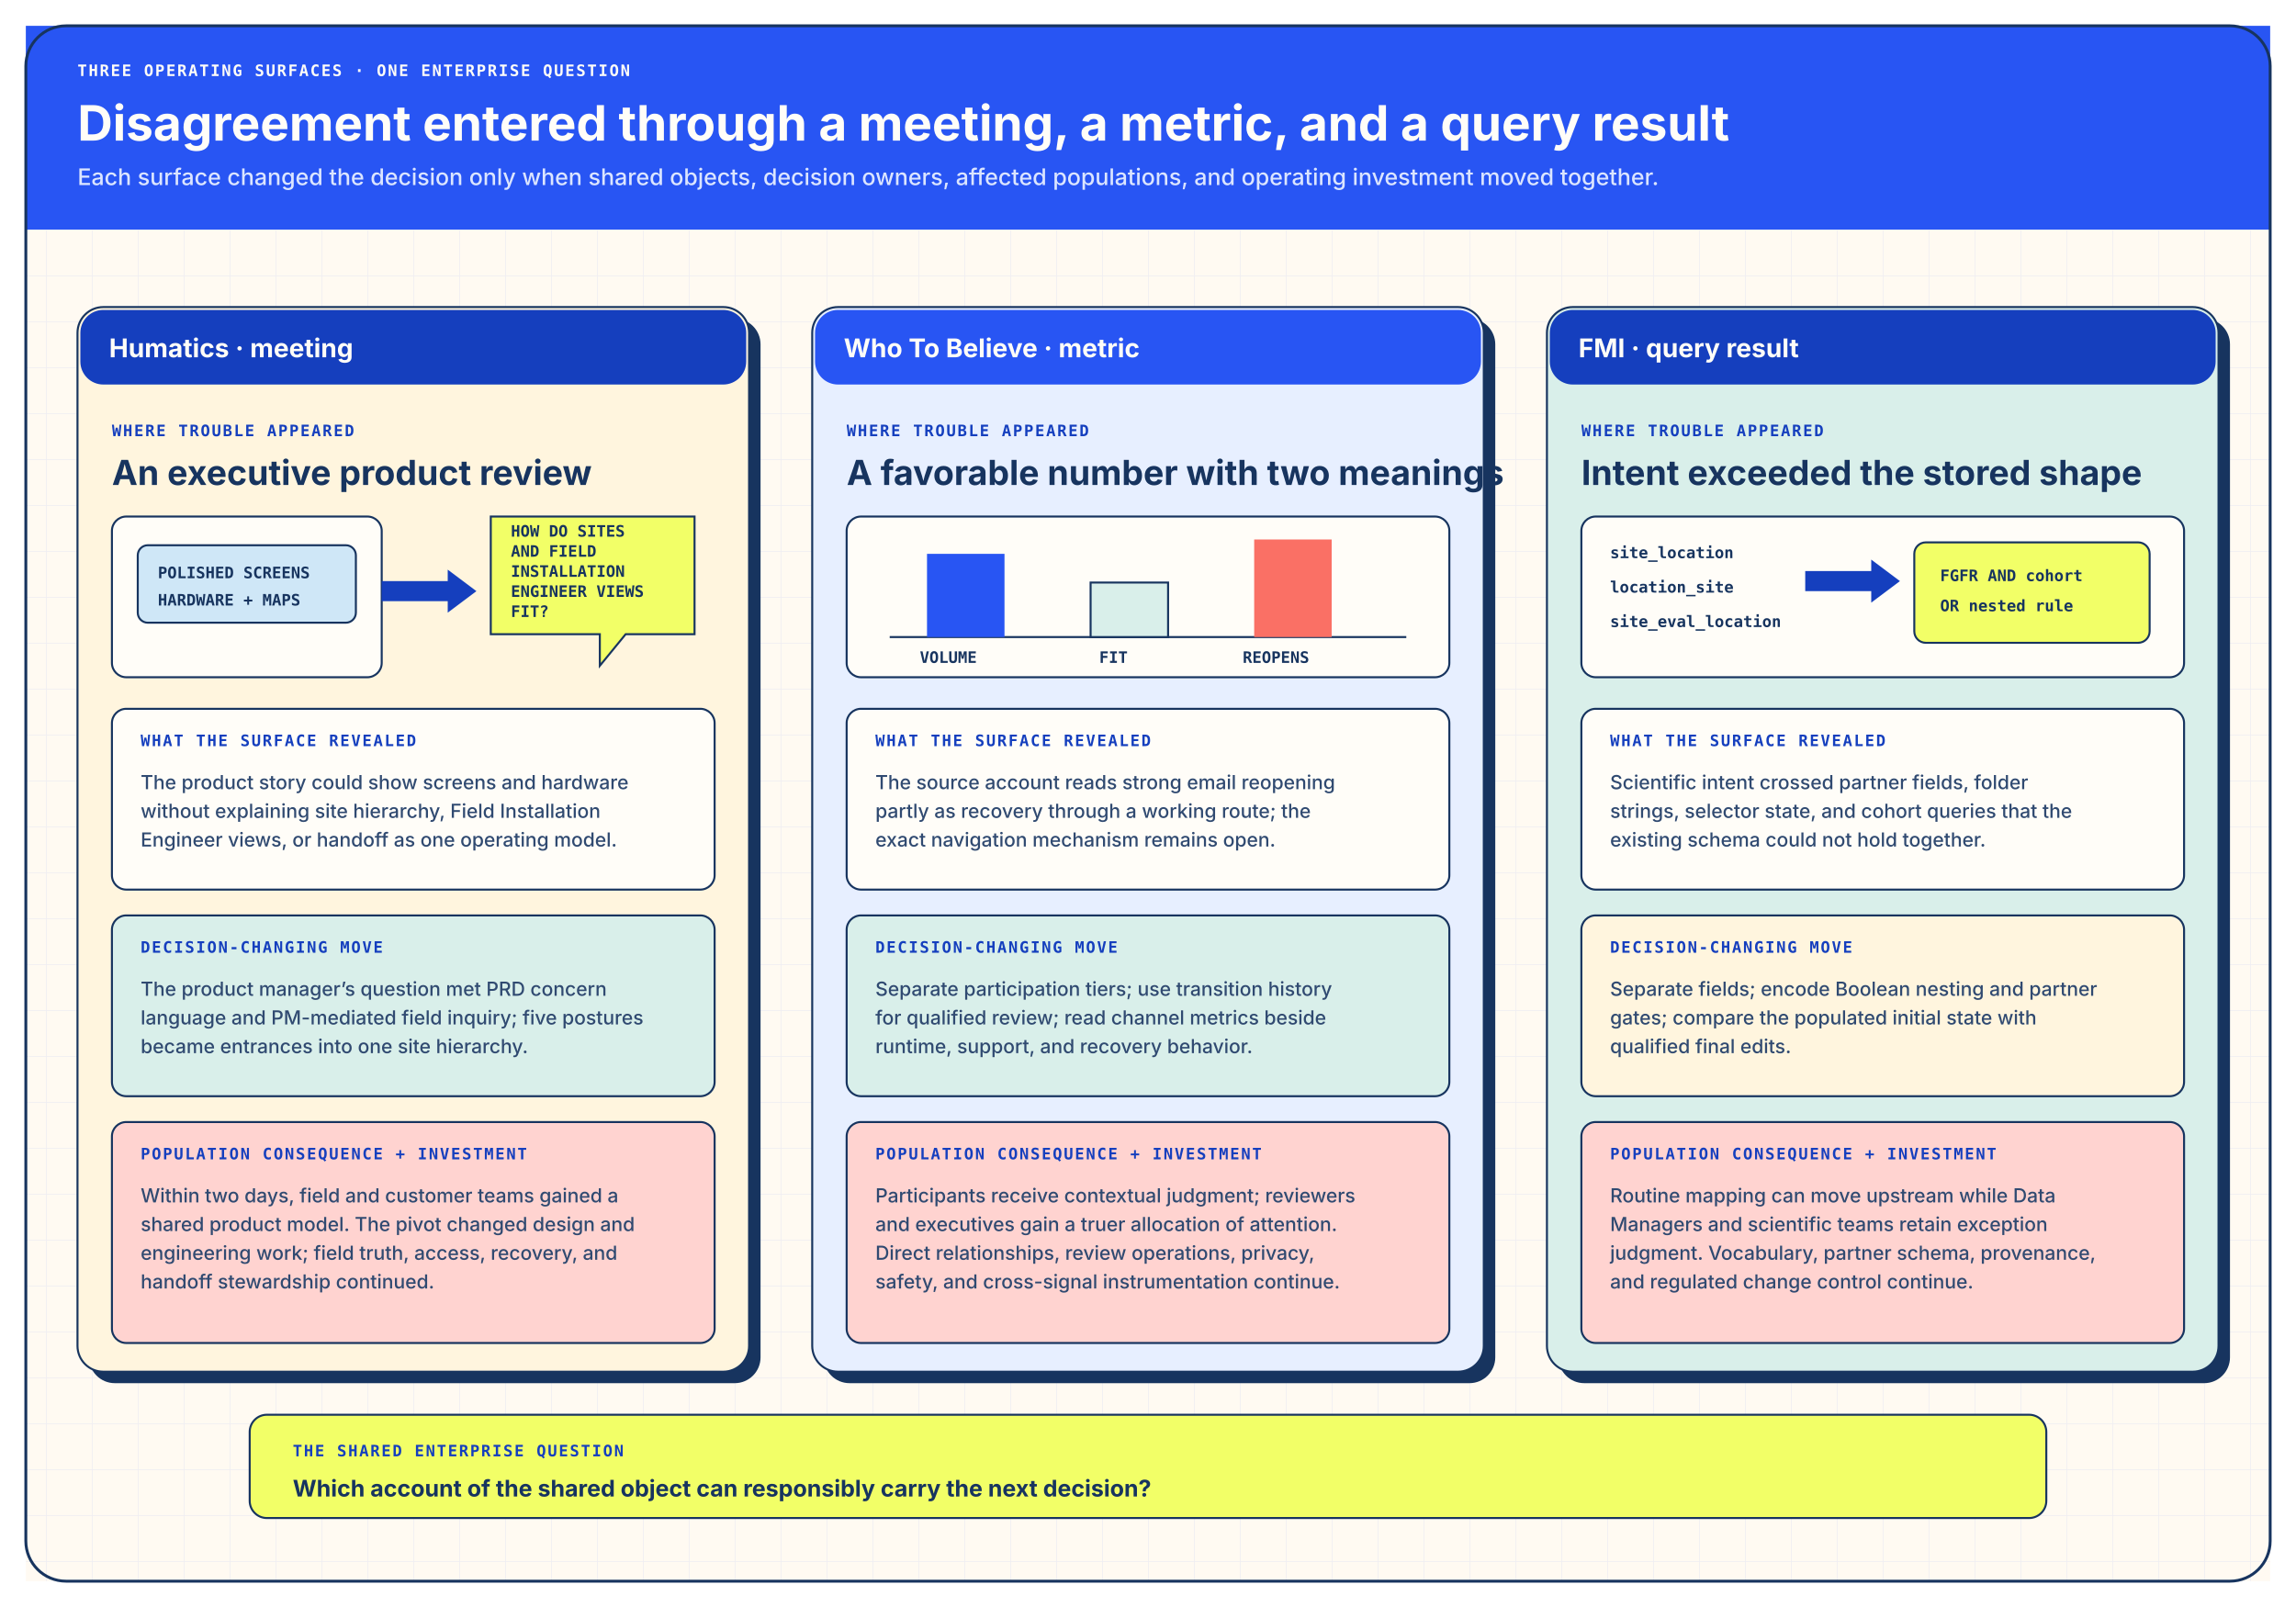
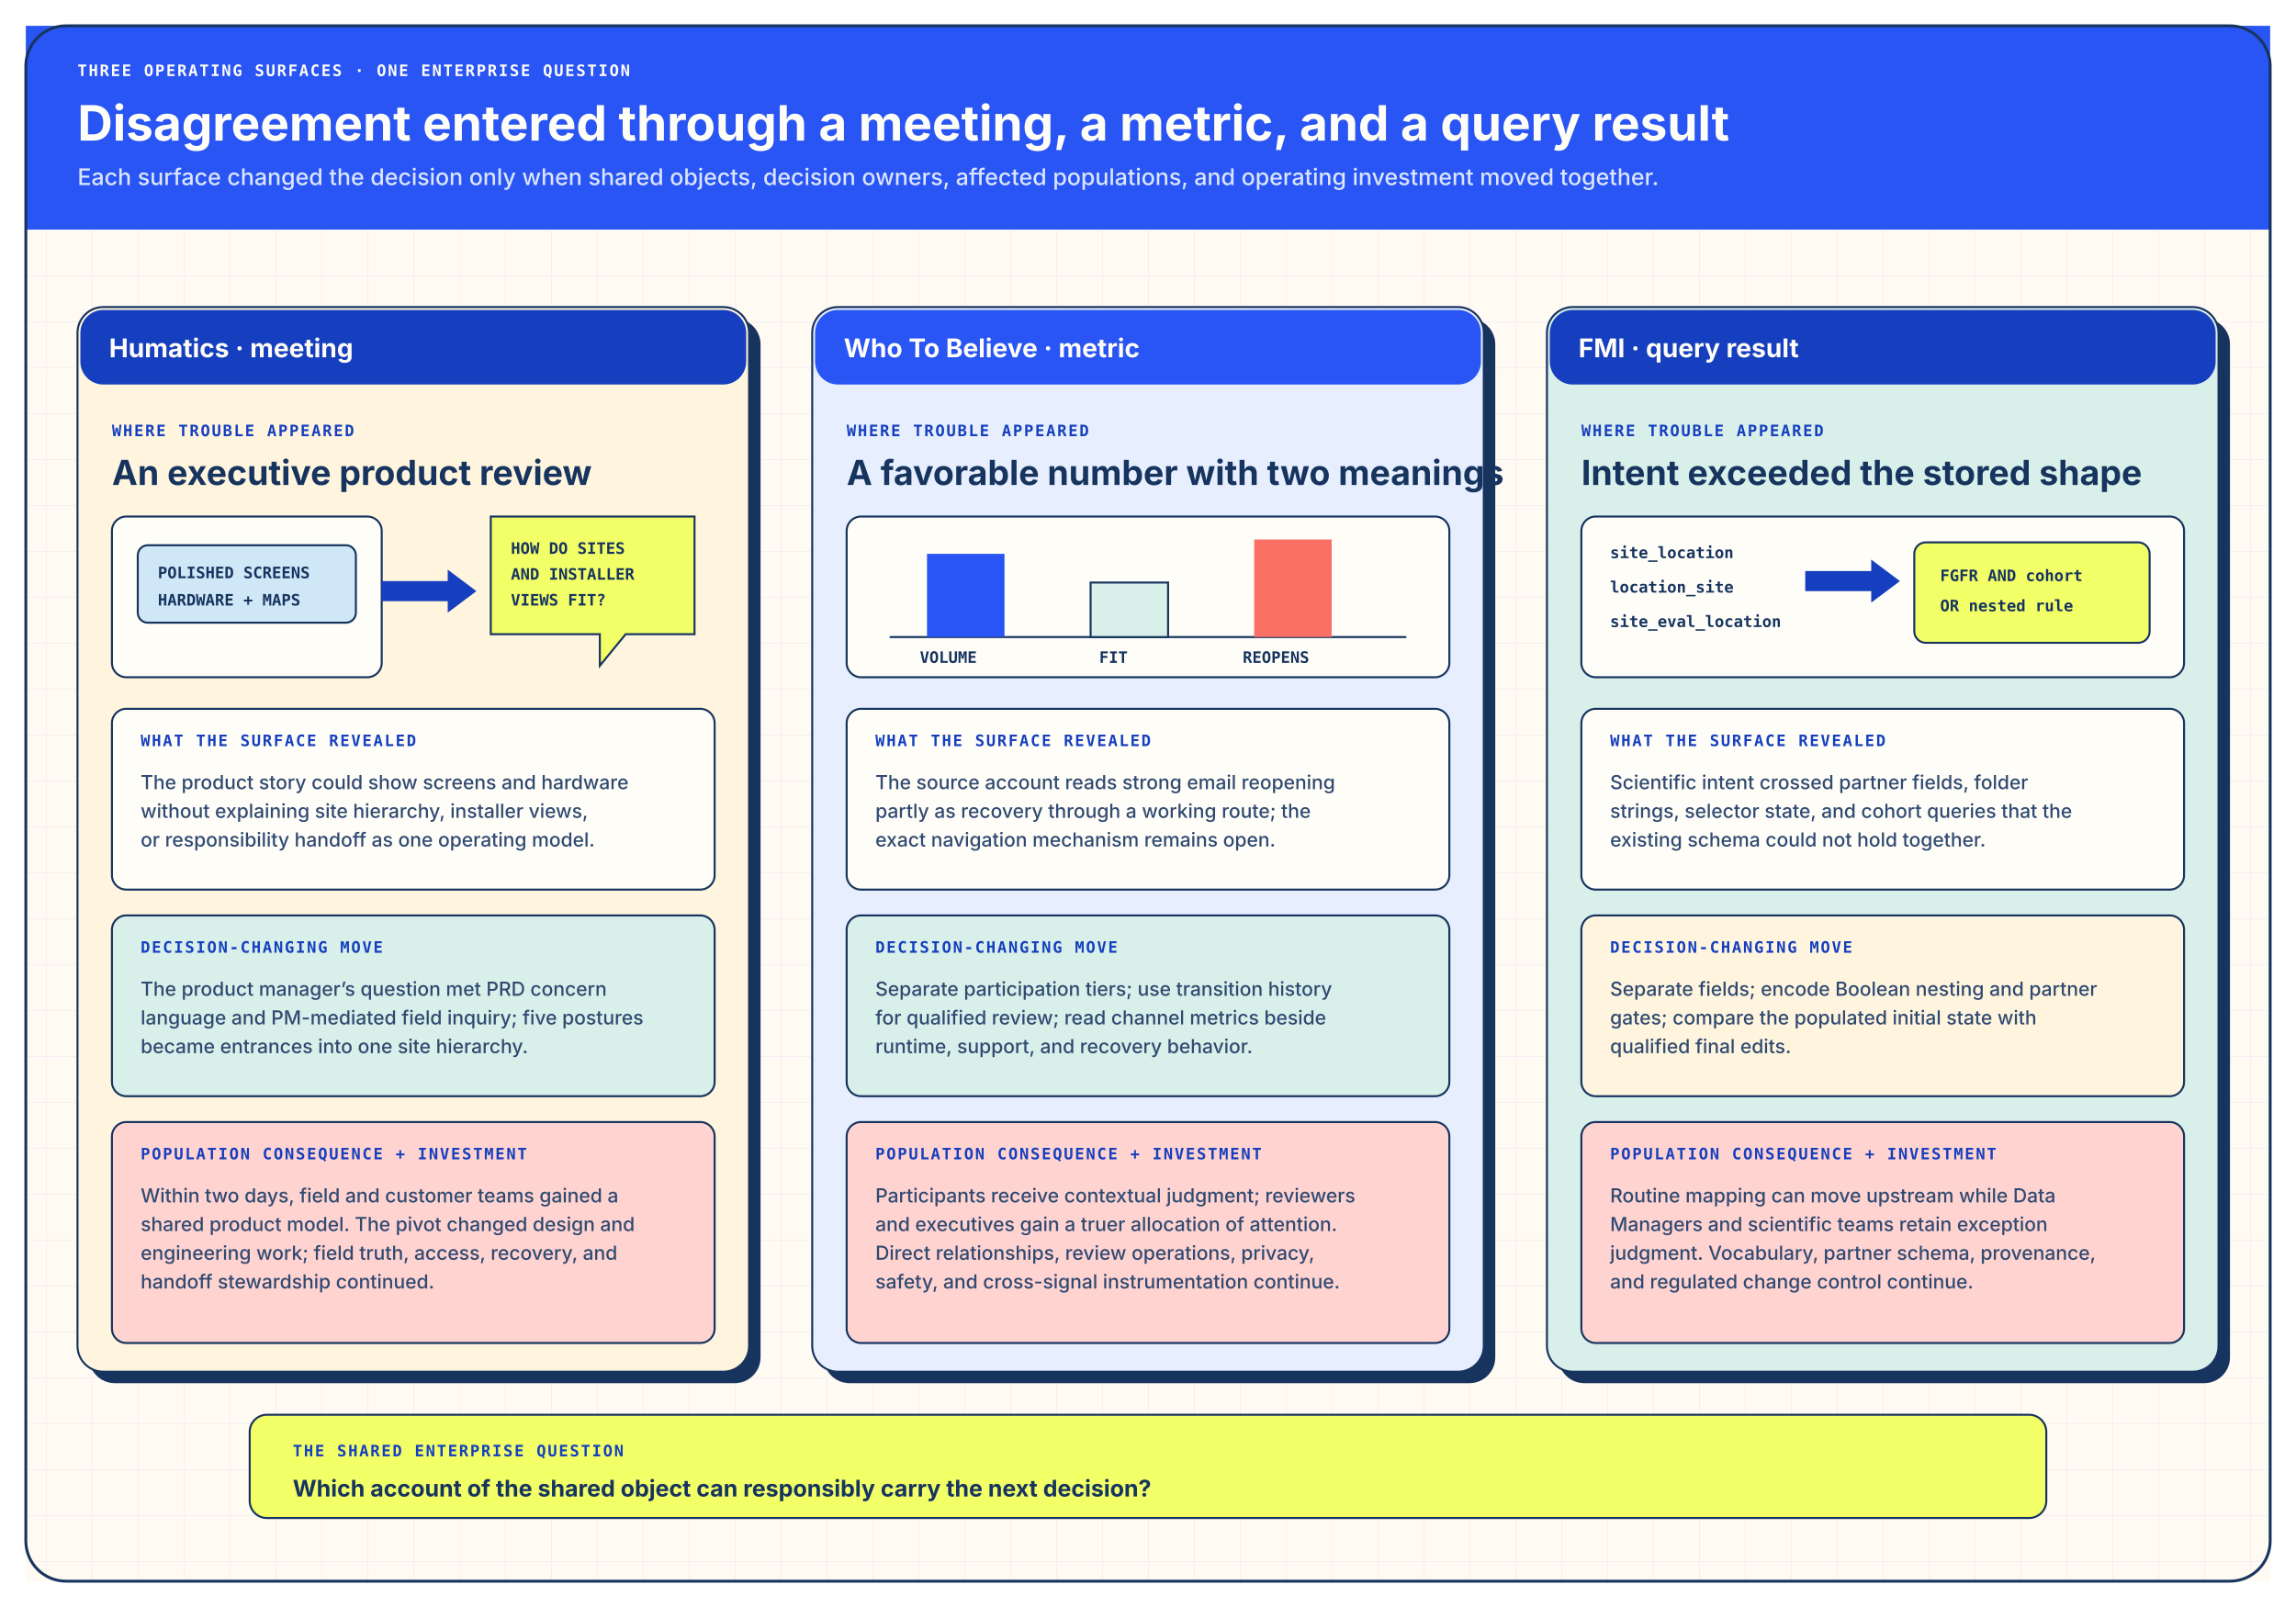
<svg xmlns="http://www.w3.org/2000/svg" width="1600" height="1120" viewBox="0 0 1600 1120" role="img" aria-labelledby="disagreement-title disagreement-desc">
  <defs>
    <pattern id="disagreement-grid" width="32" height="32" patternUnits="userSpaceOnUse">
      <path d="M32 0H0V32" fill="none" stroke="#2855f3" stroke-opacity=".075" />
    </pattern>
    <style>
      .field{fill:#fffaf2}.panel{fill:#fffdf8}.cream{fill:#fff5de}.powder{fill:#cfe7f7}.sea{fill:#d9efea}.blush{fill:#ffd3d0}.pale{fill:#e7efff}.acid{fill:#f2ff67}.coral{fill:#fa7065}.cobalt{fill:#2855f3}.deep{fill:#153fbe}.ink{fill:#17345f}.shadow{fill:#17345f}.outline{stroke:#17345f;stroke-width:2;fill:none}.soft{stroke:#17345f;stroke-width:1.4}.hair{stroke:#17345f;stroke-width:1.4;fill:none}.title{font:700 34px/1.1 system-ui,-apple-system,BlinkMacSystemFont,"Segoe UI",sans-serif;fill:#fffdf8}.subtitle{font:500 16px/1.35 system-ui,-apple-system,BlinkMacSystemFont,"Segoe UI",sans-serif;fill:#dbe5ff}.family{font:750 18px/1.2 system-ui,-apple-system,BlinkMacSystemFont,"Segoe UI",sans-serif;fill:#fffdf8}.surface{font:750 24px/1.2 system-ui,-apple-system,BlinkMacSystemFont,"Segoe UI",sans-serif;fill:#17345f}.strong{font:700 16px/1.25 system-ui,-apple-system,BlinkMacSystemFont,"Segoe UI",sans-serif;fill:#17345f}.body{font:500 13.5px/1.45 system-ui,-apple-system,BlinkMacSystemFont,"Segoe UI",sans-serif;fill:#304a71}.micro{font:750 11px/1.2 ui-monospace,SFMono-Regular,Menlo,Consolas,monospace;letter-spacing:1.1px;fill:#153fbe}.micro-on{font:750 11px/1.2 ui-monospace,SFMono-Regular,Menlo,Consolas,monospace;letter-spacing:1.1px;fill:#fffdf8}.chart{font:700 11px/1.2 ui-monospace,SFMono-Regular,Menlo,Consolas,monospace;fill:#17345f}
    </style>
  </defs>
  <g aria-hidden="true">
    <rect class="field" x="18" y="18" width="1564" height="1084" />
    <rect x="18" y="18" width="1564" height="1084" fill="url(#disagreement-grid)" />
    <rect class="cobalt" x="18" y="18" width="1564" height="142" />
    <rect x="18" y="18" width="1564" height="142" fill="url(#disagreement-grid)" />
  </g>
  <rect class="outline" x="18" y="18" width="1564" height="1084" rx="28" />
  <g role="group" aria-labelledby="disagreement-heading">
    <text class="micro-on" x="54" y="53">THREE OPERATING SURFACES · ONE ENTERPRISE QUESTION</text>
    <text class="title" x="54" y="98">Disagreement entered through a meeting, a metric, and a query result</text>
    <text class="subtitle" x="54" y="129">Each surface changed the decision only when shared objects, decision owners, affected populations, and operating investment moved together.</text>
  </g>
  <g role="group" aria-labelledby="meeting-panel-title">
    <rect class="shadow" x="62" y="222" width="468" height="742" rx="18" />
    <rect class="cream soft" x="54" y="214" width="468" height="742" rx="18" />
    <rect class="deep" x="56" y="216" width="464" height="52" rx="16" />
    <text class="family" x="76" y="249">Humatics · meeting</text>
    <text class="micro" x="78" y="304">WHERE TROUBLE APPEARED</text>
    <text class="surface" x="78" y="338">An executive product review</text>
    <g aria-hidden="true">
      <rect class="panel soft" x="78" y="360" width="188" height="112" rx="10" />
      <rect class="powder soft" x="96" y="380" width="152" height="54" rx="7" />
      <text class="chart" x="110" y="403">POLISHED SCREENS</text>
      <text class="chart" x="110" y="422">HARDWARE + MAPS</text>
      <path class="deep" d="M266 405h46v-8l20 15-20 15v-8h-46z" />
      <path class="acid soft" d="M342 360h142v82h-48l-18 22v-22h-76z" />
-       <text class="chart" x="356" y="374">HOW DO SITES</text>
-       <text class="chart" x="356" y="388">AND FIELD</text>
-       <text class="chart" x="356" y="402">INSTALLATION</text>
-       <text class="chart" x="356" y="416">ENGINEER VIEWS</text>
-       <text class="chart" x="356" y="430">FIT?</text>
+       <text class="chart" x="356" y="386">HOW DO SITES</text>
+       <text class="chart" x="356" y="404">AND INSTALLER</text>
+       <text class="chart" x="356" y="422">VIEWS FIT?</text>
    </g>
    <rect class="panel soft" x="78" y="494" width="420" height="126" rx="10" />
    <text class="micro" x="98" y="520">WHAT THE SURFACE REVEALED</text>
    <text class="body" x="98" y="550">
      <tspan x="98">The product story could show screens and hardware</tspan>
-       <tspan x="98" dy="20">without explaining site hierarchy, Field Installation</tspan>
-       <tspan x="98" dy="20">Engineer views, or handoff as one operating model.</tspan>
+       <tspan x="98" dy="20">without explaining site hierarchy, installer views,</tspan>
+       <tspan x="98" dy="20">or responsibility handoff as one operating model.</tspan>
    </text>
    <rect class="sea soft" x="78" y="638" width="420" height="126" rx="10" />
    <text class="micro" x="98" y="664">DECISION-CHANGING MOVE</text>
    <text class="body" x="98" y="694">
      <tspan x="98">The product manager’s question met PRD concern</tspan>
      <tspan x="98" dy="20">language and PM-mediated field inquiry; five postures</tspan>
      <tspan x="98" dy="20">became entrances into one site hierarchy.</tspan>
    </text>
    <rect class="blush soft" x="78" y="782" width="420" height="154" rx="10" />
    <text class="micro" x="98" y="808">POPULATION CONSEQUENCE + INVESTMENT</text>
    <text class="body" x="98" y="838">
      <tspan x="98">Within two days, field and customer teams gained a</tspan>
      <tspan x="98" dy="20">shared product model. The pivot changed design and</tspan>
      <tspan x="98" dy="20">engineering work; field truth, access, recovery, and</tspan>
      <tspan x="98" dy="20">handoff stewardship continued.</tspan>
    </text>
  </g>
  <g role="group" aria-labelledby="metric-panel-title">
    <rect class="shadow" x="574" y="222" width="468" height="742" rx="18" />
    <rect class="pale soft" x="566" y="214" width="468" height="742" rx="18" />
    <rect class="cobalt" x="568" y="216" width="464" height="52" rx="16" />
    <text class="family" x="588" y="249">Who To Believe · metric</text>
    <text class="micro" x="590" y="304">WHERE TROUBLE APPEARED</text>
    <text class="surface" x="590" y="338">A favorable number with two meanings</text>
    <g aria-hidden="true">
      <rect class="panel soft" x="590" y="360" width="420" height="112" rx="10" />
      <line class="hair" x1="620" y1="444" x2="980" y2="444" />
      <rect class="cobalt" x="646" y="386" width="54" height="58" />
      <rect class="sea soft" x="760" y="406" width="54" height="38" />
      <rect class="coral" x="874" y="376" width="54" height="68" />
      <text class="chart" x="641" y="462">VOLUME</text>
      <text class="chart" x="766" y="462">FIT</text>
      <text class="chart" x="866" y="462">REOPENS</text>
    </g>
    <rect class="panel soft" x="590" y="494" width="420" height="126" rx="10" />
    <text class="micro" x="610" y="520">WHAT THE SURFACE REVEALED</text>
    <text class="body" x="610" y="550">
      <tspan x="610">The source account reads strong email reopening</tspan>
      <tspan x="610" dy="20">partly as recovery through a working route; the</tspan>
      <tspan x="610" dy="20">exact navigation mechanism remains open.</tspan>
    </text>
    <rect class="sea soft" x="590" y="638" width="420" height="126" rx="10" />
    <text class="micro" x="610" y="664">DECISION-CHANGING MOVE</text>
    <text class="body" x="610" y="694">
      <tspan x="610">Separate participation tiers; use transition history</tspan>
      <tspan x="610" dy="20">for qualified review; read channel metrics beside</tspan>
      <tspan x="610" dy="20">runtime, support, and recovery behavior.</tspan>
    </text>
    <rect class="blush soft" x="590" y="782" width="420" height="154" rx="10" />
    <text class="micro" x="610" y="808">POPULATION CONSEQUENCE + INVESTMENT</text>
    <text class="body" x="610" y="838">
      <tspan x="610">Participants receive contextual judgment; reviewers</tspan>
      <tspan x="610" dy="20">and executives gain a truer allocation of attention.</tspan>
      <tspan x="610" dy="20">Direct relationships, review operations, privacy,</tspan>
      <tspan x="610" dy="20">safety, and cross-signal instrumentation continue.</tspan>
    </text>
  </g>
  <g role="group" aria-labelledby="query-panel-title">
    <rect class="shadow" x="1086" y="222" width="468" height="742" rx="18" />
    <rect class="sea soft" x="1078" y="214" width="468" height="742" rx="18" />
    <rect class="deep" x="1080" y="216" width="464" height="52" rx="16" />
    <text class="family" x="1100" y="249">FMI · query result</text>
    <text class="micro" x="1102" y="304">WHERE TROUBLE APPEARED</text>
    <text class="surface" x="1102" y="338">Intent exceeded the stored shape</text>
    <g aria-hidden="true">
      <rect class="panel soft" x="1102" y="360" width="420" height="112" rx="10" />
      <text class="chart" x="1122" y="389">site_location</text>
      <text class="chart" x="1122" y="413">location_site</text>
      <text class="chart" x="1122" y="437">site_eval_location</text>
      <path class="deep" d="M1258 398h46v-8l20 15-20 15v-8h-46z" />
      <rect class="acid soft" x="1334" y="378" width="164" height="70" rx="8" />
      <text class="chart" x="1352" y="405">FGFR AND cohort</text>
      <text class="chart" x="1352" y="426">OR nested rule</text>
    </g>
    <rect class="panel soft" x="1102" y="494" width="420" height="126" rx="10" />
    <text class="micro" x="1122" y="520">WHAT THE SURFACE REVEALED</text>
    <text class="body" x="1122" y="550">
      <tspan x="1122">Scientific intent crossed partner fields, folder</tspan>
      <tspan x="1122" dy="20">strings, selector state, and cohort queries that the</tspan>
      <tspan x="1122" dy="20">existing schema could not hold together.</tspan>
    </text>
    <rect class="cream soft" x="1102" y="638" width="420" height="126" rx="10" />
    <text class="micro" x="1122" y="664">DECISION-CHANGING MOVE</text>
    <text class="body" x="1122" y="694">
      <tspan x="1122">Separate fields; encode Boolean nesting and partner</tspan>
      <tspan x="1122" dy="20">gates; compare the populated initial state with</tspan>
      <tspan x="1122" dy="20">qualified final edits.</tspan>
    </text>
    <rect class="blush soft" x="1102" y="782" width="420" height="154" rx="10" />
    <text class="micro" x="1122" y="808">POPULATION CONSEQUENCE + INVESTMENT</text>
    <text class="body" x="1122" y="838">
      <tspan x="1122">Routine mapping can move upstream while Data</tspan>
      <tspan x="1122" dy="20">Managers and scientific teams retain exception</tspan>
      <tspan x="1122" dy="20">judgment. Vocabulary, partner schema, provenance,</tspan>
      <tspan x="1122" dy="20">and regulated change control continue.</tspan>
    </text>
  </g>
  <g role="group" aria-labelledby="shared-question-title">
    <rect class="acid soft" x="174" y="986" width="1252" height="72" rx="12" />
    <text class="micro" x="204" y="1015">THE SHARED ENTERPRISE QUESTION</text>
    <text class="strong" x="204" y="1043">Which account of the shared object can responsibly carry the next decision?</text>
  </g>
</svg>
